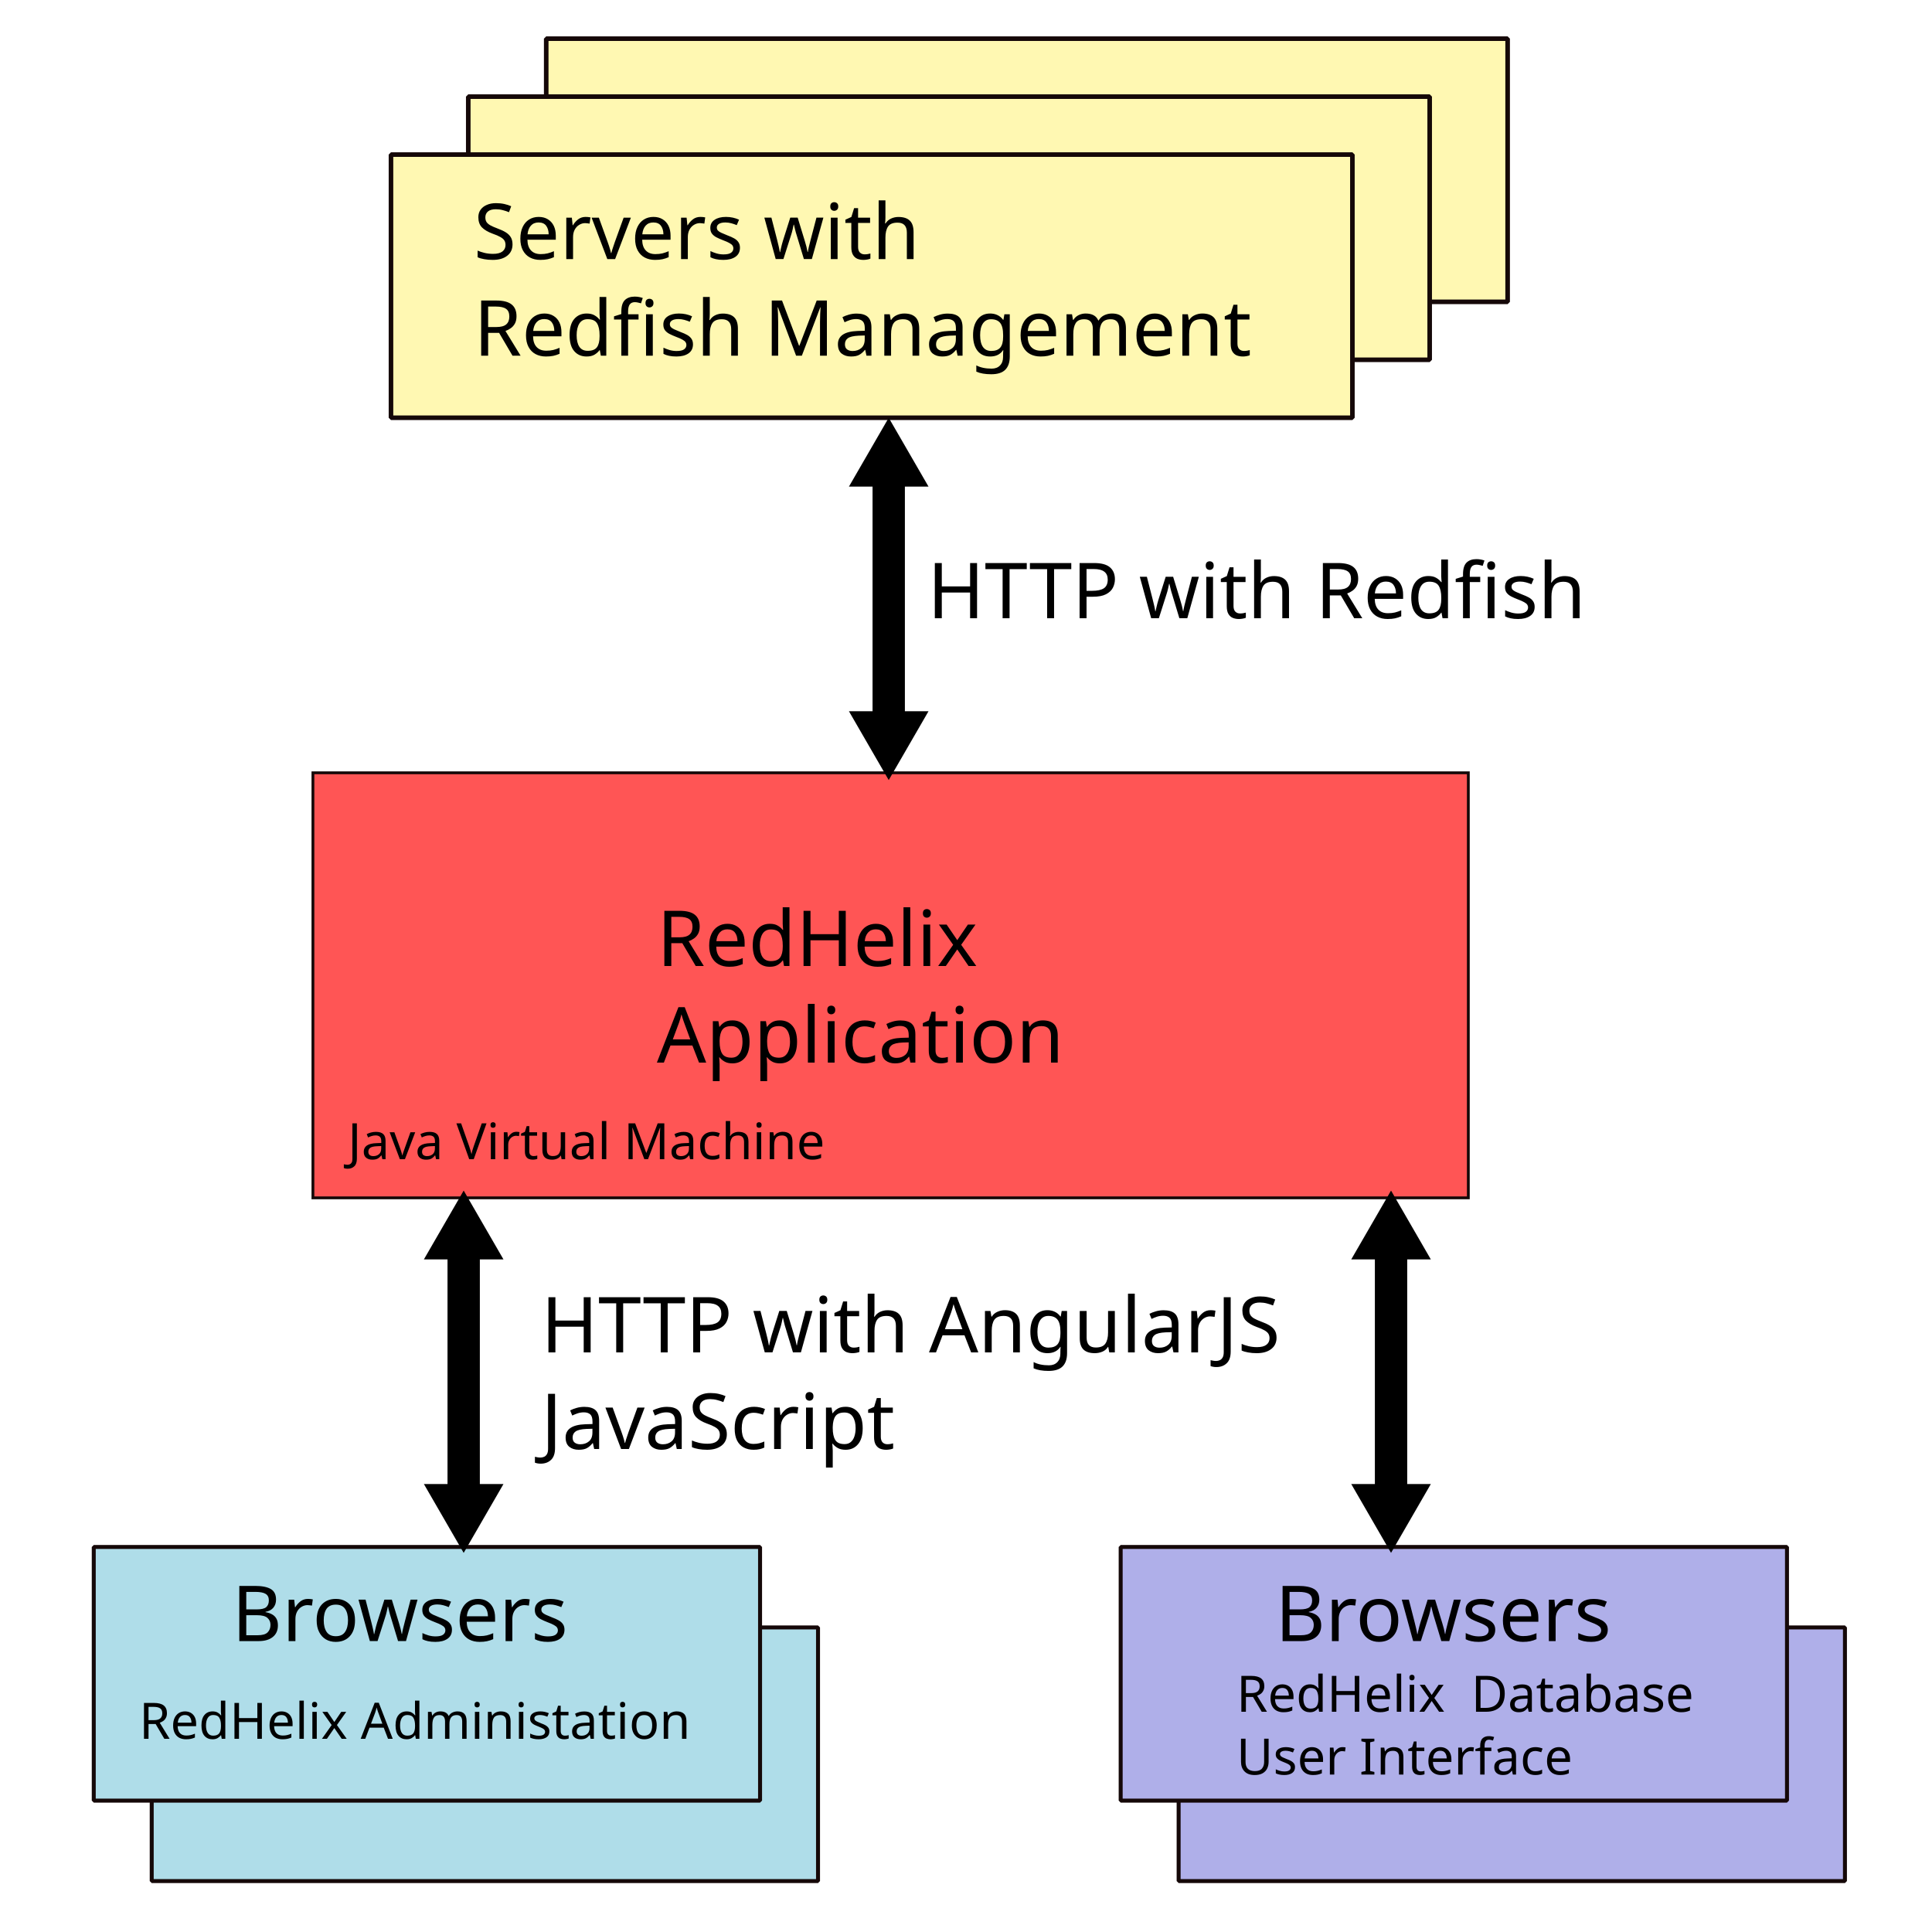
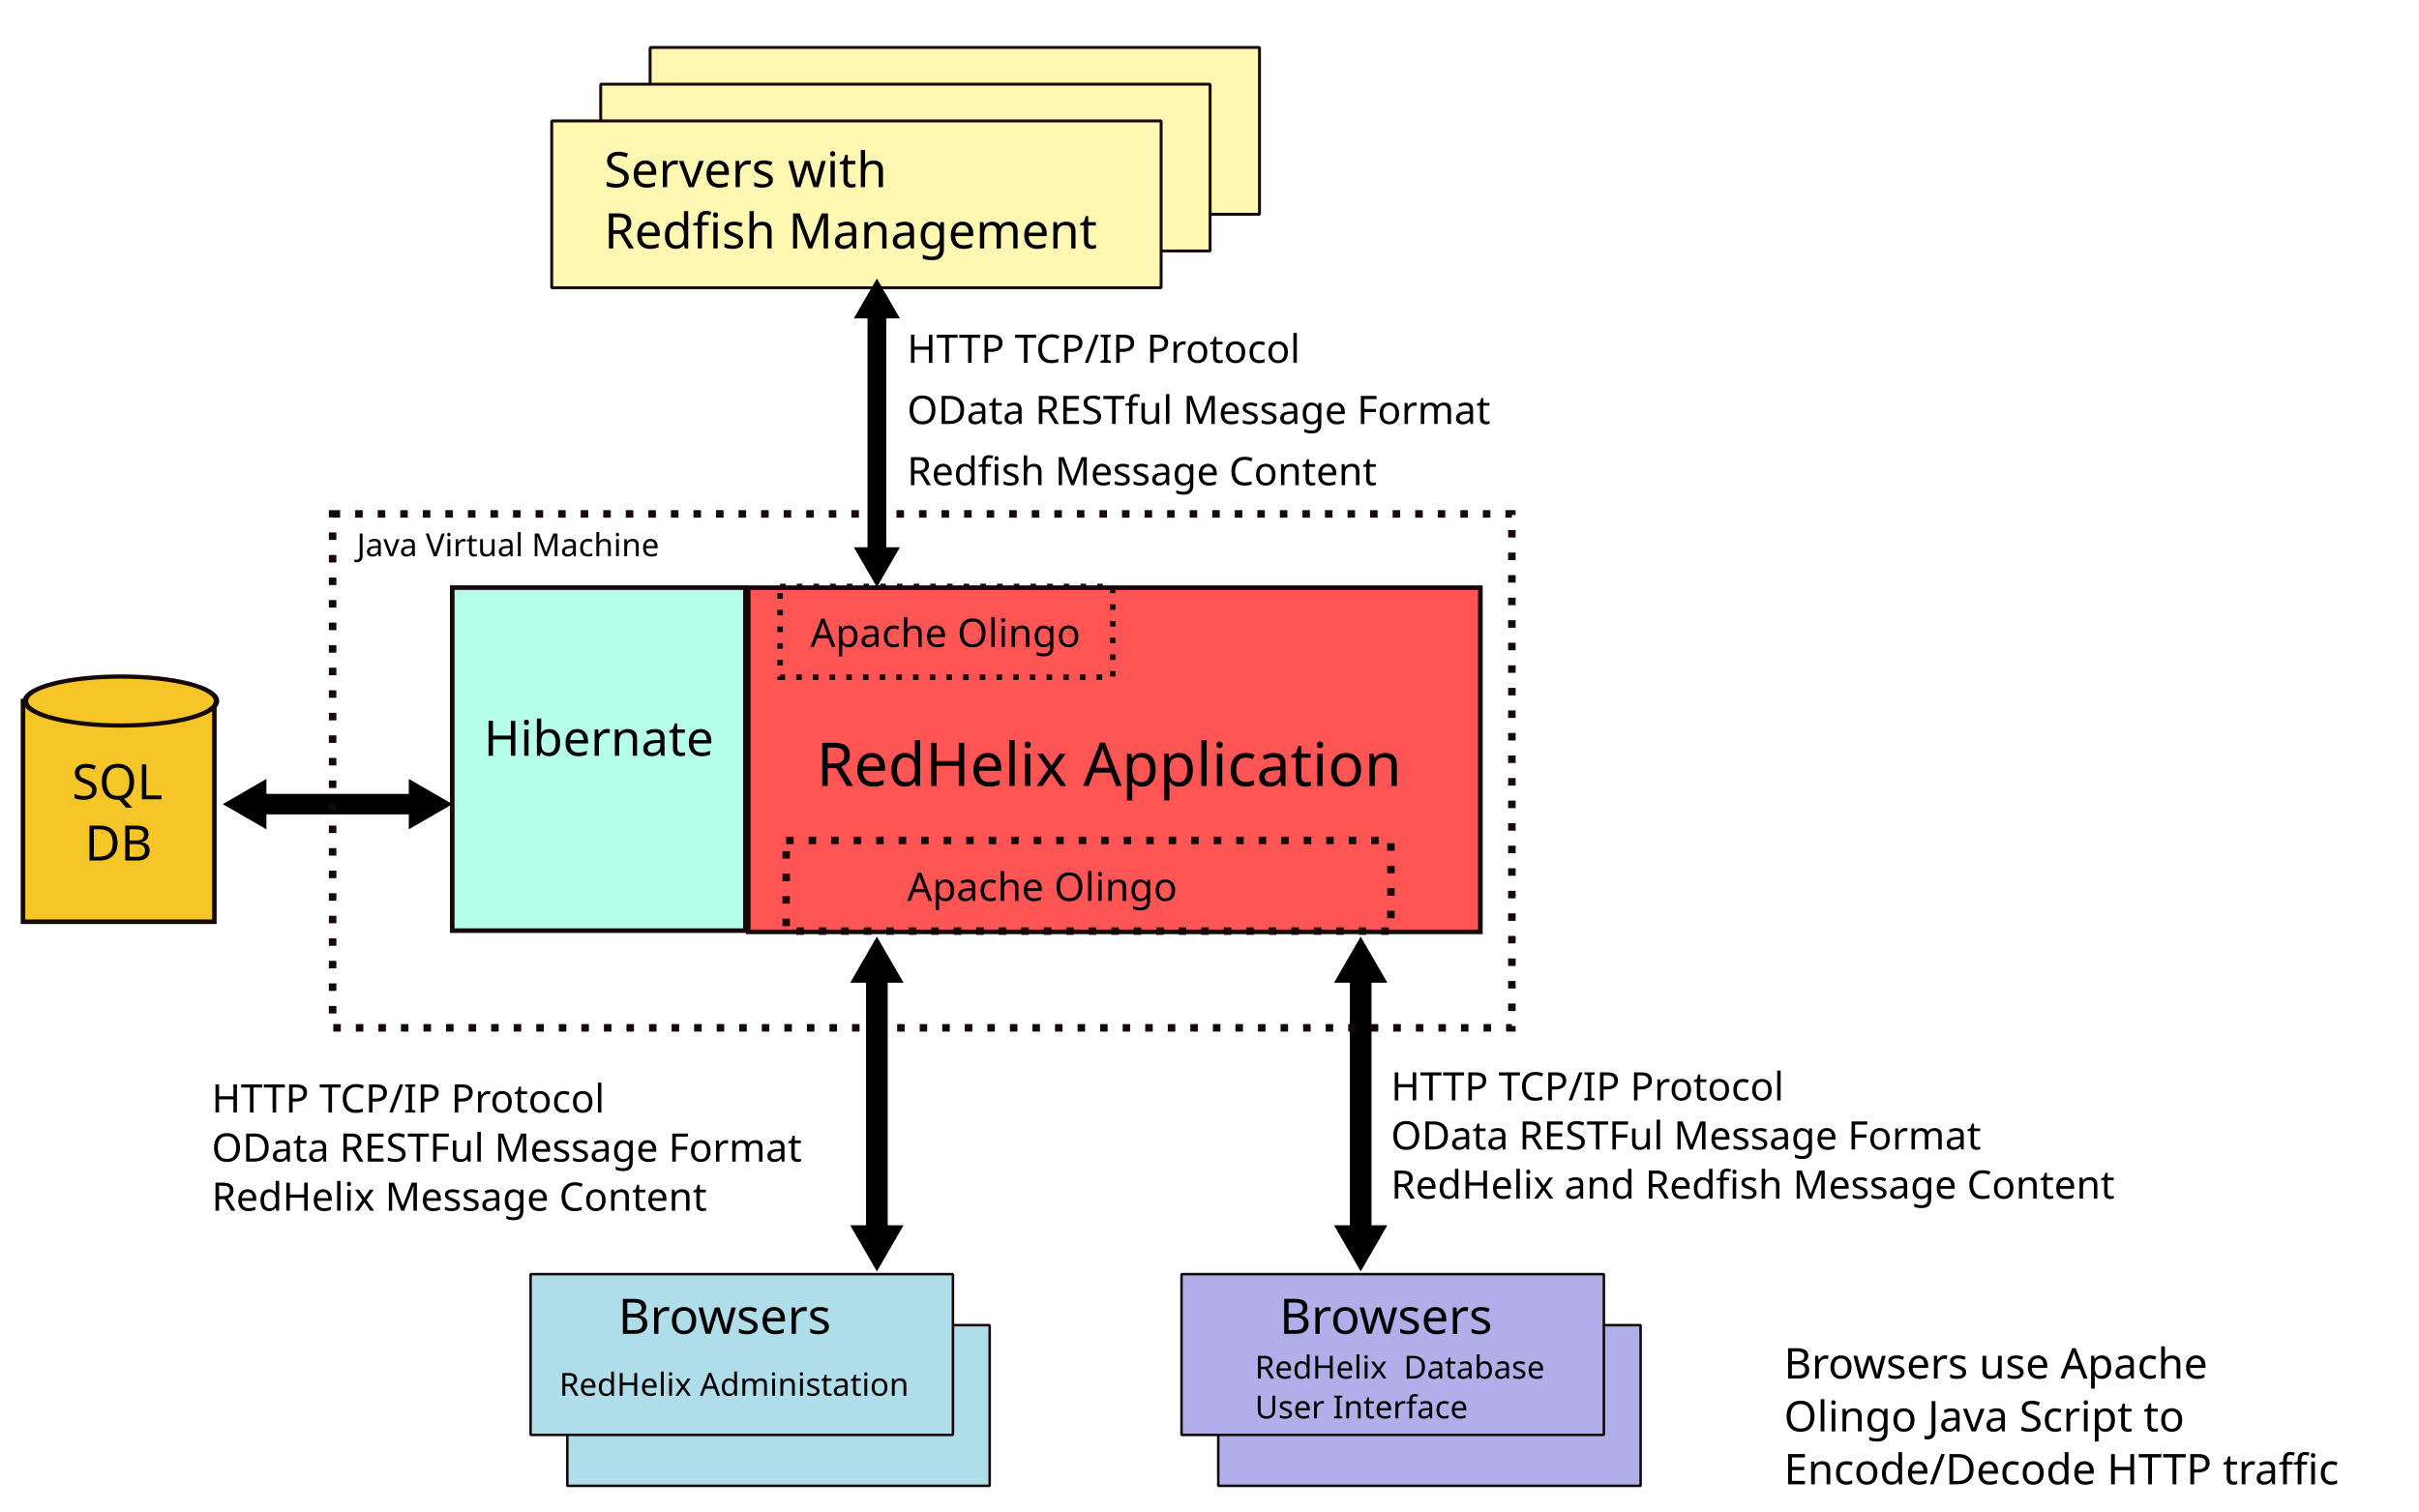
- <svg xmlns="http://www.w3.org/2000/svg" width="500" height="500" id="svg2" version="1.1">
+ <svg xmlns="http://www.w3.org/2000/svg" width="800" height="500" id="svg2" version="1.1">
  <defs id="defs4">
-     <marker orient="auto" refY="0.0" refX="0.0" id="TriangleOutS" style="overflow:visible">
-       <path id="path3936" d="M 5.77,0.0 L -2.88,5.0 L -2.88,-5.0 L 5.77,0.0 z " style="fill-rule:evenodd;stroke:#000000;stroke-width:1.0pt" transform="scale(0.2)" />
+     <marker orient="auto" refY="0" refX="0" id="TriangleOutS" style="overflow:visible">
+       <path id="path3936" d="m 5.77,0 -8.65,5 0,-10 8.65,5 z" style="fill-rule:evenodd;stroke:#000000;stroke-width:1pt" transform="scale(0.2,0.2)" />
    </marker>
-     <marker orient="auto" refY="0.0" refX="0.0" id="TriangleInS" style="overflow:visible">
-       <path id="path3927" d="M 5.77,0.0 L -2.88,5.0 L -2.88,-5.0 L 5.77,0.0 z " style="fill-rule:evenodd;stroke:#000000;stroke-width:1.0pt" transform="scale(-0.2)" />
+     <marker orient="auto" refY="0" refX="0" id="TriangleInS" style="overflow:visible">
+       <path id="path3927" d="m 5.77,0 -8.65,5 0,-10 8.65,5 z" style="fill-rule:evenodd;stroke:#000000;stroke-width:1pt" transform="scale(-0.2,-0.2)" />
    </marker>
-     <marker orient="auto" refY="0.0" refX="0.0" id="DiamondSend" style="overflow:visible">
-       <path id="path3891" d="M 0,-7.071 L -7.071,0 L 0,7.071 L 7.071,0 L 0,-7.071 z " style="fill-rule:evenodd;stroke:#000000;stroke-width:1.0pt" transform="scale(0.2) translate(-6,0)" />
+     <marker orient="auto" refY="0" refX="0" id="DiamondSend" style="overflow:visible">
+       <path id="path3891" d="M 0,-7.071 -7.071,0 0,7.071 7.071,0 0,-7.071 z" style="fill-rule:evenodd;stroke:#000000;stroke-width:1pt" transform="matrix(0.2,0,0,0.2,-1.2,0)" />
    </marker>
-     <marker orient="auto" refY="0.0" refX="0.0" id="Arrow2Mstart" style="overflow:visible">
-       <path id="path3812" style="fill-rule:evenodd;stroke-width:0.625;stroke-linejoin:round" d="M 8.719,4.034 L -2.207,0.016 L 8.719,-4.002 C 6.973,-1.63 6.983,1.616 8.719,4.034 z " transform="scale(0.6) translate(0,0)" />
+     <marker orient="auto" refY="0" refX="0" id="Arrow2Mstart" style="overflow:visible">
+       <path id="path3812" style="fill-rule:evenodd;stroke-width:0.625;stroke-linejoin:round" d="M 8.719,4.034 -2.207,0.016 8.719,-4.002 c -1.745,2.372 -1.735,5.617 -6e-7,8.035 z" transform="scale(0.6,0.6)" />
    </marker>
-     <marker orient="auto" refY="0.0" refX="0.0" id="Arrow2Lstart" style="overflow:visible">
-       <path id="path3806" style="fill-rule:evenodd;stroke-width:0.625;stroke-linejoin:round" d="M 8.719,4.034 L -2.207,0.016 L 8.719,-4.002 C 6.973,-1.63 6.983,1.616 8.719,4.034 z " transform="scale(1.1) translate(1,0)" />
+     <marker orient="auto" refY="0" refX="0" id="Arrow2Lstart" style="overflow:visible">
+       <path id="path3806" style="fill-rule:evenodd;stroke-width:0.625;stroke-linejoin:round" d="M 8.719,4.034 -2.207,0.016 8.719,-4.002 c -1.745,2.372 -1.735,5.617 -6e-7,8.035 z" transform="matrix(1.1,0,0,1.1,1.1,0)" />
    </marker>
-     <marker orient="auto" refY="0.0" refX="0.0" id="Arrow1Lend" style="overflow:visible;">
-       <path id="path3791" d="M 0.0,0.0 L 5.0,-5.0 L -12.5,0.0 L 5.0,5.0 L 0.0,0.0 z " style="fill-rule:evenodd;stroke:#000000;stroke-width:1.0pt;" transform="scale(0.8) rotate(180) translate(12.5,0)" />
+     <marker orient="auto" refY="0" refX="0" id="Arrow1Lend" style="overflow:visible">
+       <path id="path3791" d="M 0,0 5,-5 -12.5,0 5,5 0,0 z" style="fill-rule:evenodd;stroke:#000000;stroke-width:1pt" transform="matrix(-0.8,0,0,-0.8,-10,0)" />
    </marker>
-     <marker orient="auto" refY="0.0" refX="0.0" id="Arrow1Lstart" style="overflow:visible">
-       <path id="path3788" d="M 0.0,0.0 L 5.0,-5.0 L -12.5,0.0 L 5.0,5.0 L 0.0,0.0 z " style="fill-rule:evenodd;stroke:#000000;stroke-width:1.0pt" transform="scale(0.8) translate(12.5,0)" />
+     <marker orient="auto" refY="0" refX="0" id="Arrow1Lstart" style="overflow:visible">
+       <path id="path3788" d="M 0,0 5,-5 -12.5,0 5,5 0,0 z" style="fill-rule:evenodd;stroke:#000000;stroke-width:1pt" transform="matrix(0.8,0,0,0.8,10,0)" />
    </marker>
    <marker orient="auto" refY="0" refX="0" id="TriangleInS-0" style="overflow:visible">
      <path id="path3927-8" d="m 5.77,0 -8.65,5 0,-10 8.65,5 z" style="fill-rule:evenodd;stroke:#000000;stroke-width:1pt" transform="scale(-0.2,-0.2)" />
    </marker>
    <marker orient="auto" refY="0" refX="0" id="TriangleOutS-6" style="overflow:visible">
      <path id="path3936-7" d="m 5.77,0 -8.65,5 0,-10 8.65,5 z" style="fill-rule:evenodd;stroke:#000000;stroke-width:1pt" transform="scale(0.2,0.2)" />
    </marker>
    <marker orient="auto" refY="0" refX="0" id="TriangleInS-2" style="overflow:visible">
      <path id="path3927-86" d="m 5.77,0 -8.65,5 0,-10 8.65,5 z" style="fill-rule:evenodd;stroke:#000000;stroke-width:1pt" transform="scale(-0.2,-0.2)" />
    </marker>
    <marker orient="auto" refY="0" refX="0" id="TriangleOutS-9" style="overflow:visible">
      <path id="path3936-3" d="m 5.77,0 -8.65,5 0,-10 8.65,5 z" style="fill-rule:evenodd;stroke:#000000;stroke-width:1pt" transform="scale(0.2,0.2)" />
    </marker>
    <marker orient="auto" refY="0" refX="0" id="TriangleInS-6" style="overflow:visible">
      <path id="path3927-3" d="m 5.77,0 -8.65,5 0,-10 8.65,5 z" style="fill-rule:evenodd;stroke:#000000;stroke-width:1pt" transform="scale(-0.2,-0.2)" />
    </marker>
    <marker orient="auto" refY="0" refX="0" id="TriangleOutS-0" style="overflow:visible">
      <path id="path3936-6" d="m 5.77,0 -8.65,5 0,-10 8.65,5 z" style="fill-rule:evenodd;stroke:#000000;stroke-width:1pt" transform="scale(0.2,0.2)" />
    </marker>
    <marker orient="auto" refY="0" refX="0" id="TriangleInS-23" style="overflow:visible">
      <path id="path3927-83" d="m 5.77,0 -8.65,5 0,-10 8.65,5 z" style="fill-rule:evenodd;stroke:#000000;stroke-width:1pt" transform="scale(-0.2,-0.2)" />
    </marker>
    <marker orient="auto" refY="0" refX="0" id="TriangleOutS-1" style="overflow:visible">
      <path id="path3936-78" d="m 5.77,0 -8.65,5 0,-10 8.65,5 z" style="fill-rule:evenodd;stroke:#000000;stroke-width:1pt" transform="scale(0.2,0.2)" />
    </marker>
    <marker orient="auto" refY="0" refX="0" id="TriangleInS-23-3" style="overflow:visible">
      <path id="path3927-83-3" d="m 5.77,0 -8.65,5 0,-10 8.65,5 z" style="fill-rule:evenodd;stroke:#000000;stroke-width:1pt" transform="scale(-0.2,-0.2)" />
    </marker>
    <marker orient="auto" refY="0" refX="0" id="TriangleOutS-1-5" style="overflow:visible">
      <path id="path3936-78-6" d="m 5.77,0 -8.65,5 0,-10 8.65,5 z" style="fill-rule:evenodd;stroke:#000000;stroke-width:1pt" transform="scale(0.2,0.2)" />
    </marker>
    <marker orient="auto" refY="0" refX="0" id="TriangleInS-23-4" style="overflow:visible">
      <path id="path3927-83-7" d="m 5.77,0 -8.65,5 0,-10 8.65,5 z" style="fill-rule:evenodd;stroke:#000000;stroke-width:1pt" transform="scale(-0.2,-0.2)" />
    </marker>
    <marker orient="auto" refY="0" refX="0" id="TriangleOutS-1-6" style="overflow:visible">
      <path id="path3936-78-8" d="m 5.77,0 -8.65,5 0,-10 8.65,5 z" style="fill-rule:evenodd;stroke:#000000;stroke-width:1pt" transform="scale(0.2,0.2)" />
    </marker>
+     <marker orient="auto" refY="0" refX="0" id="TriangleInS-23-9" style="overflow:visible">
+       <path id="path3927-83-4" d="m 5.77,0 -8.65,5 0,-10 8.65,5 z" style="fill-rule:evenodd;stroke:#000000;stroke-width:1pt" transform="scale(-0.2,-0.2)" />
+     </marker>
+     <marker orient="auto" refY="0" refX="0" id="TriangleOutS-1-60" style="overflow:visible">
+       <path id="path3936-78-82" d="m 5.77,0 -8.65,5 0,-10 8.65,5 z" style="fill-rule:evenodd;stroke:#000000;stroke-width:1pt" transform="scale(0.2,0.2)" />
+     </marker>
+     <marker orient="auto" refY="0" refX="0" id="TriangleInS-23-7" style="overflow:visible">
+       <path id="path3927-83-32" d="m 5.77,0 -8.65,5 0,-10 8.65,5 z" style="fill-rule:evenodd;stroke:#000000;stroke-width:1pt" transform="scale(-0.2,-0.2)" />
+     </marker>
+     <marker orient="auto" refY="0" refX="0" id="TriangleOutS-1-7" style="overflow:visible">
+       <path id="path3936-78-5" d="m 5.77,0 -8.65,5 0,-10 8.65,5 z" style="fill-rule:evenodd;stroke:#000000;stroke-width:1pt" transform="scale(0.2,0.2)" />
+     </marker>
+     <marker orient="auto" refY="0" refX="0" id="TriangleInS-23-71" style="overflow:visible">
+       <path id="path3927-83-39" d="m 5.77,0 -8.65,5 0,-10 8.65,5 z" style="fill-rule:evenodd;stroke:#000000;stroke-width:1pt" transform="scale(-0.2,-0.2)" />
+     </marker>
+     <marker orient="auto" refY="0" refX="0" id="TriangleOutS-1-64" style="overflow:visible">
+       <path id="path3936-78-60" d="m 5.77,0 -8.65,5 0,-10 8.65,5 z" style="fill-rule:evenodd;stroke:#000000;stroke-width:1pt" transform="scale(0.2,0.2)" />
+     </marker>
+     <marker orient="auto" refY="0" refX="0" id="TriangleInS-23-71-3" style="overflow:visible">
+       <path id="path3927-83-39-5" d="m 5.77,0 -8.65,5 0,-10 8.65,5 z" style="fill-rule:evenodd;stroke:#000000;stroke-width:1pt" transform="scale(-0.2,-0.2)" />
+     </marker>
+     <marker orient="auto" refY="0" refX="0" id="TriangleOutS-1-64-5" style="overflow:visible">
+       <path id="path3936-78-60-5" d="m 5.77,0 -8.65,5 0,-10 8.65,5 z" style="fill-rule:evenodd;stroke:#000000;stroke-width:1pt" transform="scale(0.2,0.2)" />
+     </marker>
  </defs>
  <g id="layer1" transform="translate(0,-552.3622)">
-     <rect style="fill:#ff5555;fill-opacity:1;stroke:#150808;stroke-width:0.731;stroke-opacity:1" id="rect3004" width="299.015" height="110" x="80.985" y="752.362" />
-     <text xml:space="preserve" style="font-size:20px;font-style:normal;font-variant:normal;font-weight:normal;font-stretch:normal;text-align:start;line-height:125%;letter-spacing:0px;word-spacing:0px;writing-mode:lr-tb;text-anchor:start;fill:#000000;fill-opacity:1;stroke:none;font-family:Sans;-inkscape-font-specification:Sans" x="170" y="802.362" id="text3774">
-       <tspan id="tspan3776" x="170" y="802.362">RedHelix</tspan>
-       <tspan x="170" y="827.362" id="tspan3778">Application</tspan>
-     </text>
-     <g id="g6479" transform="translate(10.59332,8.709653)">
+     <g id="g6479" transform="matrix(0.81,0,0,0.81,109.0806,119.6036)">
      <rect y="553.653" x="130.767" height="68.116" width="248.813" id="rect6424-7" style="fill:#fff8b2;fill-opacity:1;stroke:#150808;stroke-width:1.187;stroke-miterlimit:1;stroke-opacity:1;stroke-dasharray:none" />
      <rect y="568.653" x="110.593" height="68.116" width="248.813" id="rect6424-5" style="fill:#fff8b2;fill-opacity:1;stroke:#150808;stroke-width:1.187;stroke-miterlimit:1;stroke-opacity:1;stroke-dasharray:none" />
      <rect y="583.653" x="90.593" height="68.116" width="248.813" id="rect6424" style="fill:#fff8b2;fill-opacity:1;stroke:#150808;stroke-width:1.187;stroke-miterlimit:1;stroke-opacity:1;stroke-dasharray:none" />
      <text id="text6426" y="610.711" x="112" style="font-size:20px;font-style:normal;font-variant:normal;font-weight:normal;font-stretch:normal;text-align:start;line-height:125%;letter-spacing:0px;word-spacing:0px;writing-mode:lr-tb;text-anchor:start;fill:#000000;fill-opacity:1;stroke:none;font-family:Sans;-inkscape-font-specification:Sans" xml:space="preserve">
        <tspan y="610.711" x="112" id="tspan6428">Servers with</tspan>
        <tspan id="tspan6432" y="635.711" x="112">Redfish Management </tspan>
        <tspan id="tspan6434" y="660.711" x="112" />
        <tspan id="tspan6430" y="685.711" x="112" />
      </text>
    </g>
-     <rect style="fill:#afdde9;fill-opacity:1;stroke:#150808;stroke-width:1.028;stroke-miterlimit:1;stroke-opacity:1;stroke-dasharray:none" id="rect6493-6" width="172.44" height="65.644" x="39.264" y="973.54" />
-     <rect style="fill:#afdde9;fill-opacity:1;stroke:#150808;stroke-width:1.028;stroke-miterlimit:1;stroke-opacity:1;stroke-dasharray:none" id="rect6493" width="172.44" height="65.644" x="24.264" y="952.718" />
-     <text xml:space="preserve" style="font-size:20px;font-style:normal;font-variant:normal;font-weight:normal;font-stretch:normal;text-align:start;line-height:125%;letter-spacing:0px;word-spacing:0px;writing-mode:lr-tb;text-anchor:start;fill:#000000;fill-opacity:1;stroke:none;font-family:Sans;-inkscape-font-specification:Sans" x="60" y="977.079" id="text6497">
-       <tspan id="tspan6499" x="60" y="977.079">Browsers</tspan>
+     <path style="fill:none;stroke:#000000;stroke-width:7.165;stroke-linecap:butt;stroke-linejoin:miter;stroke-miterlimit:4;stroke-opacity:1;stroke-dasharray:none;marker-start:url(#TriangleInS-23-71);marker-end:url(#TriangleOutS-1-64)" d="m 450,872.362 0,90.404" id="path6572-1" />
+     <text xml:space="preserve" style="font-size:13px;font-style:normal;font-variant:normal;font-weight:normal;font-stretch:normal;text-align:start;line-height:125%;letter-spacing:0px;word-spacing:0px;writing-mode:lr-tb;text-anchor:start;fill:#000000;fill-opacity:1;stroke:none;font-family:Sans;-inkscape-font-specification:Sans" x="460" y="916.362" id="text7024">
+       <tspan id="tspan7747" x="460" y="916.362">HTTP TCP/IP Protocol</tspan>
+       <tspan id="tspan7749" x="460" y="932.612">OData RESTFul Message Format</tspan>
+       <tspan id="tspan7751" x="460" y="948.862">RedHelix and Redfish Message Content</tspan>
    </text>
-     <rect style="fill:#afafe9;fill-opacity:1;stroke:#150808;stroke-width:1.028;stroke-miterlimit:1;stroke-opacity:1;stroke-dasharray:none" id="rect6493-6-6" width="172.44" height="65.644" x="305.03" y="973.54" />
-     <rect style="fill:#afafe9;fill-opacity:1;stroke:#150808;stroke-width:1.028;stroke-miterlimit:1;stroke-opacity:1;stroke-dasharray:none" id="rect6493-7" width="172.44" height="65.644" x="290.03" y="952.718" />
-     <text xml:space="preserve" style="font-size:20px;font-style:normal;font-variant:normal;font-weight:normal;font-stretch:normal;text-align:start;line-height:125%;letter-spacing:0px;word-spacing:0px;writing-mode:lr-tb;text-anchor:start;fill:#000000;fill-opacity:1;stroke:none;font-family:Sans;-inkscape-font-specification:Sans" x="330" y="977.079" id="text6497-5">
-       <tspan id="tspan6499-6" x="330" y="977.079">Browsers</tspan>
+     <text xml:space="preserve" style="font-size:13px;font-style:normal;font-variant:normal;font-weight:normal;font-stretch:normal;text-align:start;line-height:125%;letter-spacing:0px;word-spacing:0px;writing-mode:lr;text-anchor:start;fill:#000000;fill-opacity:1;stroke:none;font-family:Sans;-inkscape-font-specification:Sans" x="300" y="672.362" id="text7030">
+       <tspan id="tspan4646" x="300" y="672.362">HTTP TCP/IP Protocol</tspan>
+       <tspan id="tspan4648" x="300" y="692.612">OData RESTful Message Format</tspan>
+       <tspan id="tspan4650" x="300" y="712.862">Redfish Message Content</tspan>
    </text>
-     <path style="fill:none;stroke:#000000;stroke-width:8.367;stroke-linecap:butt;stroke-linejoin:miter;stroke-miterlimit:4;stroke-opacity:1;stroke-dasharray:none;marker-start:url(#TriangleInS-23);marker-end:url(#TriangleOutS-1)" d="m 120,872.362 0,70" id="path6572" />
-     <path style="fill:none;stroke:#000000;stroke-width:8.367;stroke-linecap:butt;stroke-linejoin:miter;stroke-miterlimit:4;stroke-opacity:1;stroke-dasharray:none;marker-start:url(#TriangleInS-23);marker-end:url(#TriangleOutS-1)" d="m 360,872.362 0,70" id="path6572-1" />
-     <text xml:space="preserve" style="font-size:20px;font-style:normal;font-variant:normal;font-weight:normal;font-stretch:normal;text-align:start;line-height:125%;letter-spacing:0px;word-spacing:0px;writing-mode:lr-tb;text-anchor:start;fill:#000000;fill-opacity:1;stroke:none;font-family:Sans;-inkscape-font-specification:Sans" x="140" y="902.362" id="text7024">
-       <tspan id="tspan7026" x="140" y="902.362">HTTP with AngularJS</tspan>
-       <tspan x="140" y="927.362" id="tspan7028">JavaScript</tspan>
+     <g id="g6322" transform="translate(0,40)">
+       <rect y="950.707" x="187.624" height="53.172" width="139.677" id="rect6493-6" style="fill:#afdde9;fill-opacity:1;stroke:#150808;stroke-width:0.833;stroke-miterlimit:1;stroke-opacity:1;stroke-dasharray:none" />
+       <rect y="933.841" x="175.474" height="53.172" width="139.677" id="rect6493" style="fill:#afdde9;fill-opacity:1;stroke:#150808;stroke-width:0.833;stroke-miterlimit:1;stroke-opacity:1;stroke-dasharray:none" />
+       <text id="text6497" y="953.573" x="204.42" style="font-size:16.2px;font-style:normal;font-variant:normal;font-weight:normal;font-stretch:normal;text-align:start;line-height:125%;letter-spacing:0px;word-spacing:0px;writing-mode:lr-tb;text-anchor:start;fill:#000000;fill-opacity:1;stroke:none;font-family:Sans;-inkscape-font-specification:Sans" xml:space="preserve">
+         <tspan y="953.573" x="204.42" id="tspan6499">Browsers</tspan>
+       </text>
+       <rect y="950.707" x="402.894" height="53.172" width="139.677" id="rect6493-6-6" style="fill:#afafe9;fill-opacity:1;stroke:#150808;stroke-width:0.833;stroke-miterlimit:1;stroke-opacity:1;stroke-dasharray:none" />
+       <rect y="933.841" x="390.744" height="53.172" width="139.677" id="rect6493-7" style="fill:#afafe9;fill-opacity:1;stroke:#150808;stroke-width:0.833;stroke-miterlimit:1;stroke-opacity:1;stroke-dasharray:none" />
+       <text id="text6497-5" y="953.573" x="423.12" style="font-size:16.2px;font-style:normal;font-variant:normal;font-weight:normal;font-stretch:normal;text-align:start;line-height:125%;letter-spacing:0px;word-spacing:0px;writing-mode:lr-tb;text-anchor:start;fill:#000000;fill-opacity:1;stroke:none;font-family:Sans;-inkscape-font-specification:Sans" xml:space="preserve">
+         <tspan y="953.573" x="423.12" id="tspan6499-6">Browsers</tspan>
+       </text>
+       <text id="text7034-1" y="974.053" x="184.98" style="font-size:10.53px;font-style:normal;font-variant:normal;font-weight:normal;font-stretch:normal;text-align:start;line-height:125%;letter-spacing:0px;word-spacing:0px;writing-mode:lr-tb;text-anchor:start;fill:#000000;fill-opacity:1;stroke:none;font-family:Sans;-inkscape-font-specification:Sans" xml:space="preserve">
+         <tspan y="974.053" x="184.98" id="tspan7089">RedHelix Administation</tspan>
+       </text>
+       <text id="text7034-1-3" y="968.383" x="415.02" style="font-size:10.53px;font-style:normal;font-variant:normal;font-weight:normal;font-stretch:normal;text-align:start;line-height:125%;letter-spacing:0px;word-spacing:0px;writing-mode:lr-tb;text-anchor:start;fill:#000000;fill-opacity:1;stroke:none;font-family:Sans;-inkscape-font-specification:Sans" xml:space="preserve">
+         <tspan id="tspan7089-6" x="415.02" y="968.383">RedHelix  Database</tspan>
+         <tspan id="tspan7112" x="415.02" y="981.545">User Interface</tspan>
+       </text>
+     </g>
+     <g id="g4584" transform="translate(-67.21992,4.718864)">
+       <g transform="matrix(0.81,0,0,0.81,58.61991,162.03)" id="g4392">
+         <rect style="fill:#f6c628;fill-opacity:1;stroke:#150808;stroke-width:1.865;stroke-miterlimit:4;stroke-opacity:1;stroke-dasharray:none" id="rect4333" width="78.135" height="90.135" x="20" y="762.362" />
+         <path style="fill:#f6c628;fill-opacity:1;stroke:#150808;stroke-width:1.732;stroke-miterlimit:4;stroke-opacity:1;stroke-dasharray:none" id="path3431" d="m 80,-60 c 0,5.523 -13.431,10 -30,10 -16.569,0 -30,-4.477 -30,-10 0,-5.523 13.431,-10 30,-10 16.569,0 30,4.477 30,10 z" transform="matrix(1.300408,0,0,1.00035,-5.020415,822.3797)" />
+       </g>
+       <text id="text7030-6" y="812.053" x="91.02" style="font-size:16.2px;font-style:normal;font-variant:normal;font-weight:normal;font-stretch:normal;text-align:start;line-height:125%;letter-spacing:0px;word-spacing:0px;writing-mode:lr-tb;text-anchor:start;fill:#000000;fill-opacity:1;stroke:none;font-family:Sans;-inkscape-font-specification:Sans" xml:space="preserve">
+         <tspan y="812.053" x="91.02" id="tspan4453">SQL</tspan>
+         <tspan y="832.303" x="91.02" id="tspan4455"> DB</tspan>
+       </text>
+     </g>
+     <rect style="fill:#ff5555;fill-opacity:1;stroke:#150808;stroke-width:1.52;stroke-miterlimit:4;stroke-opacity:1;stroke-dasharray:none" id="rect3004" width="242.126" height="113.852" x="247.456" y="746.762" />
+     <text xml:space="preserve" style="font-size:20px;font-style:normal;font-variant:normal;font-weight:normal;font-stretch:normal;text-align:start;line-height:125%;letter-spacing:0px;word-spacing:0px;writing-mode:lr-tb;text-anchor:start;fill:#000000;fill-opacity:1;stroke:none;font-family:Sans;-inkscape-font-specification:Sans" x="270" y="812.362" id="text3774">
+       <tspan id="tspan9016" x="270" y="812.362">RedHelix Application</tspan>
    </text>
-     <text xml:space="preserve" style="font-size:20px;font-style:normal;font-variant:normal;font-weight:normal;font-stretch:normal;text-align:start;line-height:125%;letter-spacing:0px;word-spacing:0px;writing-mode:lr-tb;text-anchor:start;fill:#000000;fill-opacity:1;stroke:none;font-family:Sans;-inkscape-font-specification:Sans" x="240" y="712.362" id="text7030">
-       <tspan id="tspan7032" x="240" y="712.362">HTTP with Redfish</tspan>
+     <text xml:space="preserve" style="font-size:10.53px;font-style:normal;font-variant:normal;font-weight:normal;font-stretch:normal;text-align:start;line-height:125%;letter-spacing:0px;word-spacing:0px;writing-mode:lr-tb;text-anchor:start;fill:#000000;fill-opacity:1;stroke:none;font-family:Sans;-inkscape-font-specification:Sans" x="118" y="736.362" id="text7034">
+       <tspan id="tspan7036" x="118" y="736.362">Java Virtual Machine</tspan>
    </text>
-     <text xml:space="preserve" style="font-size:13px;font-style:normal;font-variant:normal;font-weight:normal;font-stretch:normal;text-align:start;line-height:125%;letter-spacing:0px;word-spacing:0px;writing-mode:lr;text-anchor:start;fill:#000000;fill-opacity:1;stroke:none;font-family:Sans;-inkscape-font-specification:Sans" x="90" y="852.362" id="text7034">
-       <tspan id="tspan7036" x="90" y="852.362">Java Virtual Machine</tspan>
+     <rect style="fill:#b5ffea;fill-opacity:1;stroke:#150808;stroke-width:1.522;stroke-miterlimit:4;stroke-opacity:1;stroke-dasharray:none" id="rect4462" width="96.961" height="113.478" x="149.567" y="746.738" />
+     <text xml:space="preserve" style="font-size:16.2px;font-style:normal;font-variant:normal;font-weight:normal;font-stretch:normal;text-align:start;line-height:125%;letter-spacing:0px;word-spacing:0px;writing-mode:lr-tb;text-anchor:start;fill:#000000;fill-opacity:1;stroke:none;font-family:Sans;-inkscape-font-specification:Sans" x="160" y="802.362" id="text7030-0">
+       <tspan id="tspan7032-8" x="160" y="802.362">Hibernate</tspan>
    </text>
-     <path style="fill:none;stroke:#000000;stroke-width:8.367;stroke-linecap:butt;stroke-linejoin:miter;stroke-miterlimit:4;stroke-opacity:1;stroke-dasharray:none;marker-start:url(#TriangleInS-23);marker-end:url(#TriangleOutS-1)" d="m 230,672.362 0,70" id="path6572-5" />
-     <text xml:space="preserve" style="font-size:13px;font-style:normal;font-variant:normal;font-weight:normal;font-stretch:normal;text-align:start;line-height:125%;letter-spacing:0px;word-spacing:0px;writing-mode:lr-tb;text-anchor:start;fill:#000000;fill-opacity:1;stroke:none;font-family:Sans;-inkscape-font-specification:Sans" x="36" y="1002.362" id="text7034-1">
-       <tspan id="tspan7089" x="36" y="1002.362">RedHelix Administation</tspan>
+     <path style="fill:none;stroke:#000000;stroke-width:6.777;stroke-linecap:butt;stroke-linejoin:miter;stroke-miterlimit:4;stroke-opacity:1;stroke-dasharray:none;marker-start:url(#TriangleInS-23);marker-end:url(#TriangleOutS-1)" d="m 140,818.362 -56.7,0" id="path6572-5-2" />
+     <rect style="fill:none;stroke:#150808;stroke-width:2.486;stroke-miterlimit:4;stroke-opacity:1;stroke-dasharray:2.486, 4.973;stroke-dashoffset:0" id="rect4644" width="390" height="170" x="110" y="722.362" />
+     <path style="fill:none;stroke:#000000;stroke-width:6.191;stroke-linecap:butt;stroke-linejoin:miter;stroke-miterlimit:4;stroke-opacity:1;stroke-dasharray:none;marker-start:url(#TriangleInS-23-71-3);marker-end:url(#TriangleOutS-1-64-5)" d="m 290,653.295 0,84.491" id="path6572-5-0" />
+     <path style="fill:none;stroke:#000000;stroke-width:7.165;stroke-linecap:butt;stroke-linejoin:miter;stroke-miterlimit:4;stroke-opacity:1;stroke-dasharray:none;marker-start:url(#TriangleInS-23-71);marker-end:url(#TriangleOutS-1-64)" d="m 290,872.362 0,90.404" id="path6572-1-4" />
+     <text xml:space="preserve" style="font-size:13px;font-style:normal;font-variant:normal;font-weight:normal;font-stretch:normal;text-align:start;line-height:125%;letter-spacing:0px;word-spacing:0px;writing-mode:lr-tb;text-anchor:start;fill:#000000;fill-opacity:1;stroke:none;font-family:Sans;-inkscape-font-specification:Sans" x="70" y="920.362" id="text7024-5">
+       <tspan id="tspan7747-6" x="70" y="920.362">HTTP TCP/IP Protocol</tspan>
+       <tspan id="tspan7749-4" x="70" y="936.612">OData RESTFul Message Format</tspan>
+       <tspan id="tspan7751-4" x="70" y="952.862">RedHelix Message Content</tspan>
    </text>
-     <text xml:space="preserve" style="font-size:13px;font-style:normal;font-variant:normal;font-weight:normal;font-stretch:normal;text-align:start;line-height:125%;letter-spacing:0px;word-spacing:0px;writing-mode:lr-tb;text-anchor:start;fill:#000000;fill-opacity:1;stroke:none;font-family:Sans;-inkscape-font-specification:Sans" x="320" y="995.362" id="text7034-1-3">
-       <tspan y="995.362" x="320" id="tspan7089-6">RedHelix  Database</tspan>
-       <tspan y="1011.612" x="320" id="tspan7112">User Interface</tspan>
+     <g id="g9021" transform="translate(190,378)">
+       <rect y="452.362" x="70" height="30" width="200" id="rect7780" style="fill:none;stroke:#150808;stroke-width:2.481;stroke-miterlimit:4;stroke-opacity:1;stroke-dasharray:2.481, 4.961;stroke-dashoffset:0" />
+       <text id="text7030-2" y="472.362" x="110" style="font-size:13px;font-style:normal;font-variant:normal;font-weight:normal;font-stretch:normal;text-align:start;line-height:125%;letter-spacing:0px;word-spacing:0px;writing-mode:lr-tb;text-anchor:start;fill:#000000;fill-opacity:1;stroke:none;font-family:Sans;-inkscape-font-specification:Sans" xml:space="preserve">
+         <tspan y="472.362" x="110" id="tspan7809">Apache Olingo</tspan>
+       </text>
+     </g>
+     <g transform="translate(188,294)" id="g8984-7">
+       <rect y="452.362" x="70" height="30" width="110" id="rect7780-8" style="fill:none;stroke:#150808;stroke-width:1.84;stroke-miterlimit:4;stroke-opacity:1;stroke-dasharray:1.84, 3.679;stroke-dashoffset:0" />
+       <text id="text7030-2-0" y="472.362" x="80" style="font-size:13px;font-style:normal;font-variant:normal;font-weight:normal;font-stretch:normal;text-align:start;line-height:125%;letter-spacing:0px;word-spacing:0px;writing-mode:lr-tb;text-anchor:start;fill:#000000;fill-opacity:1;stroke:none;font-family:Sans;-inkscape-font-specification:Sans" xml:space="preserve">
+         <tspan y="472.362" x="80" id="tspan7809-0">Apache Olingo</tspan>
+       </text>
+     </g>
+     <flowRoot xml:space="preserve" id="flowRoot9026" style="fill:black;stroke:none;stroke-opacity:1;stroke-width:1px;stroke-linejoin:miter;stroke-linecap:butt;fill-opacity:1;font-family:Sans;font-style:normal;font-weight:normal;font-size:40px;line-height:125%;letter-spacing:0px;word-spacing:0px">
+       <flowRegion id="flowRegion9028">
+         <rect id="rect9030" width="201" height="42" x="475" y="-95" />
+       </flowRegion>
+       <flowPara id="flowPara9032" />
+     </flowRoot>
+     <text xml:space="preserve" style="font-size:14px;font-style:normal;font-variant:normal;font-weight:normal;font-stretch:normal;text-align:start;line-height:125%;letter-spacing:0px;word-spacing:0px;writing-mode:lr-tb;text-anchor:start;fill:#000000;fill-opacity:1;stroke:none;font-family:Sans;-inkscape-font-specification:Sans" x="590" y="1008.362" id="text9036">
+       <tspan id="tspan9038" x="590" y="1008.362">Browsers use Apache</tspan>
+       <tspan x="590" y="1025.862" id="tspan9040">Olingo Java Script to </tspan>
+       <tspan x="590" y="1043.362" id="tspan9042">Encode/Decode HTTP traffic</tspan>
    </text>
  </g>
</svg>
